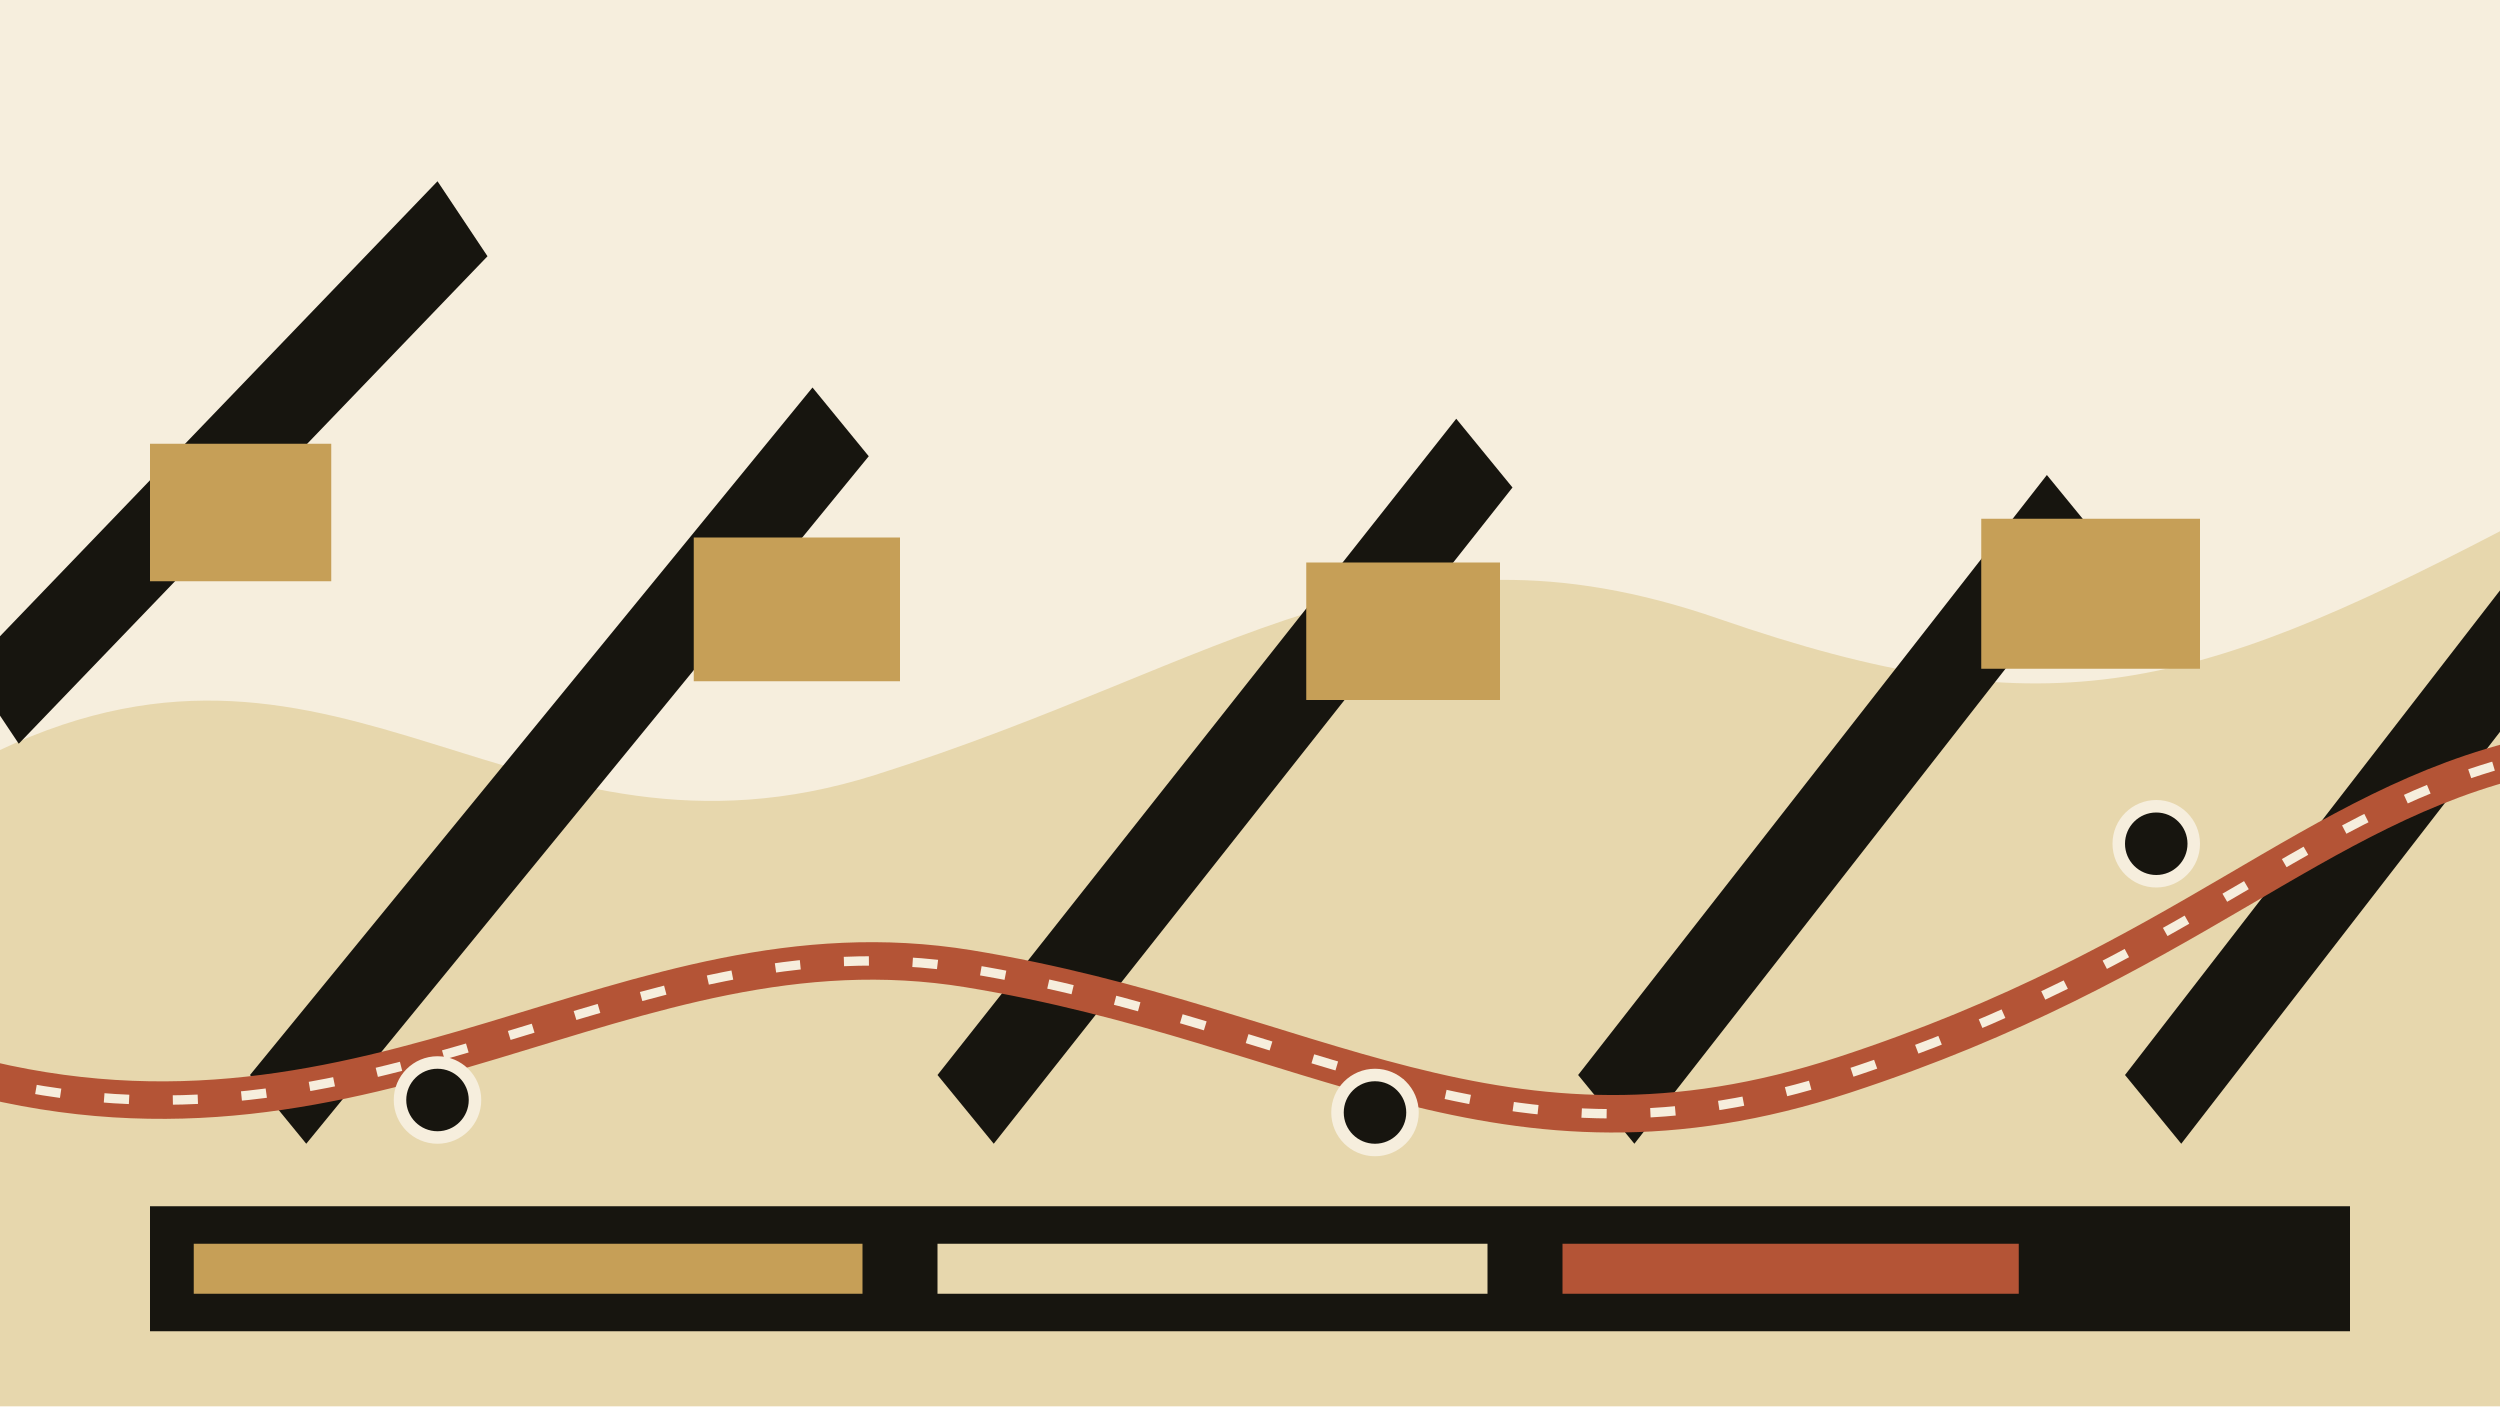
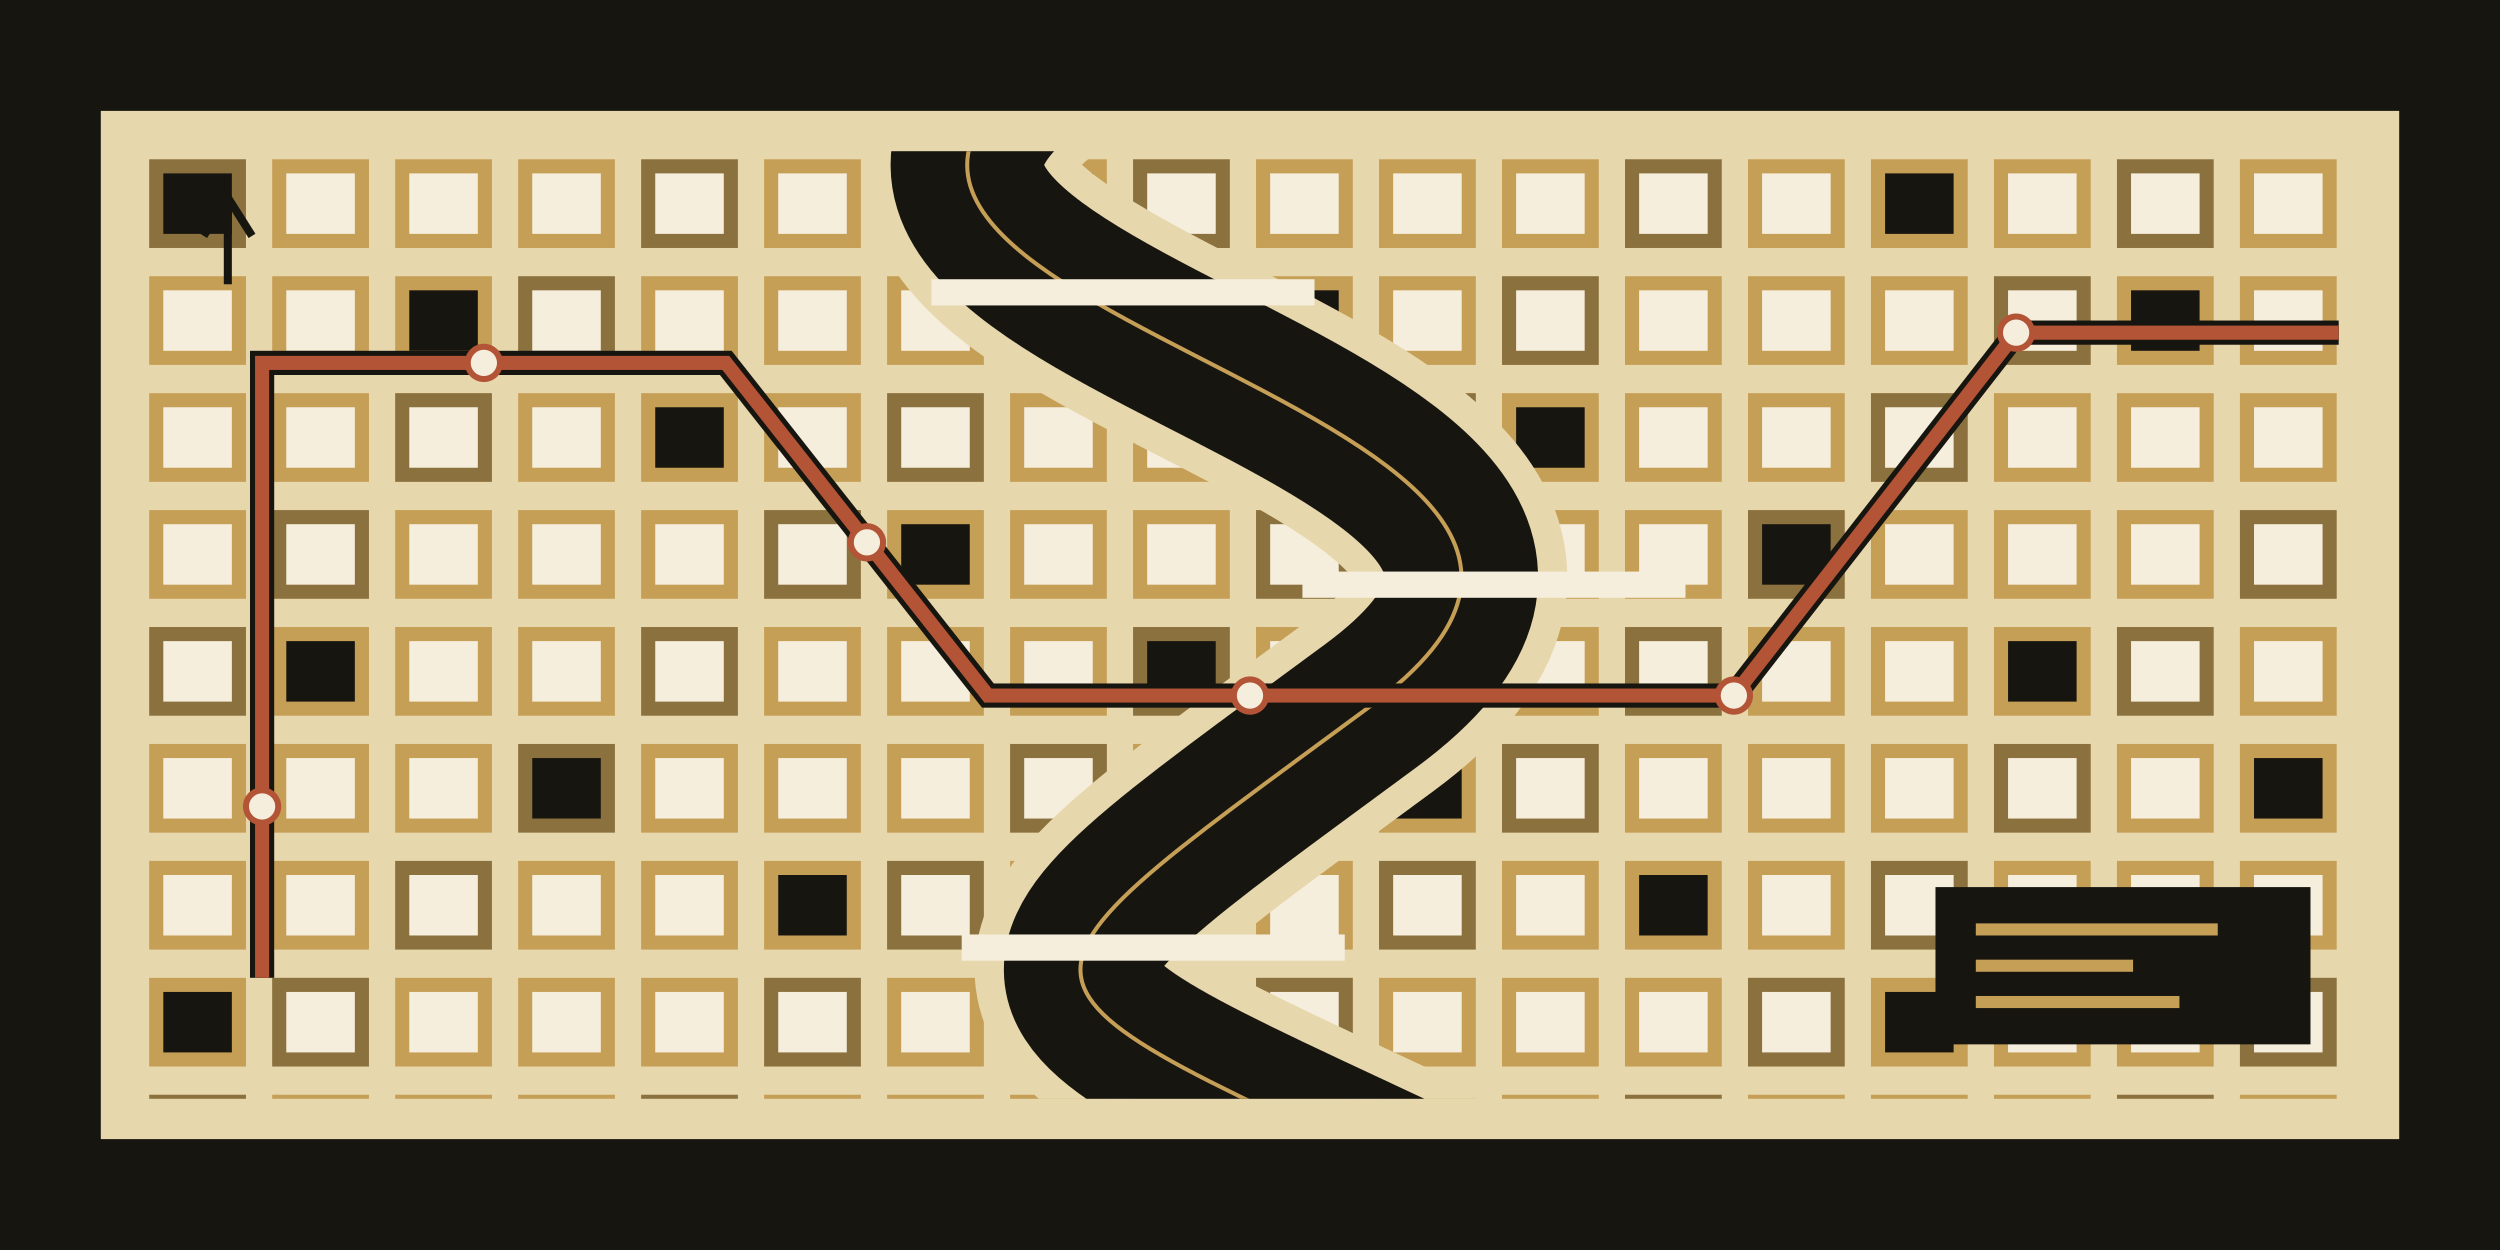
- <svg xmlns="http://www.w3.org/2000/svg" viewBox="0 0 800 450" role="img" aria-labelledby="title desc">
-   <rect width="800" height="450" fill="#f6eedd" />
-   <path d="M0 240c110-52 166 44 280 8s166-86 270-50 150 24 250-28v280H0Z" fill="#e7d7ad" />
-   <g fill="#17150f">
-     <path d="m-10 214 150-156 16 24-150 156zM80 344l180-220 18 22-180 220zM300 344l166-210 18 22-166 210zM505 344l150-192 18 22-150 192zM680 344l130-168 18 22-130 168z" />
-   </g>
-   <g fill="#c69f57">
-     <rect x="48" y="142" width="58" height="44" />
-     <rect x="222" y="172" width="66" height="46" />
-     <rect x="418" y="180" width="62" height="44" />
-     <rect x="634" y="166" width="70" height="48" />
-   </g>
-   <path d="M-10 344c130 34 210-52 320-34s170 70 280 34 150-86 220-102" fill="none" stroke="#b45436" stroke-width="12" />
-   <path d="M-10 344c130 34 210-52 320-34s170 70 280 34 150-86 220-102" fill="none" stroke="#f6eedd" stroke-width="3" stroke-dasharray="8 14" />
-   <g fill="#17150f" stroke="#f6eedd" stroke-width="4">
-     <circle cx="140" cy="352" r="12" />
-     <circle cx="440" cy="356" r="12" />
-     <circle cx="690" cy="270" r="12" />
-   </g>
-   <g transform="translate(48 386)">
-     <rect width="704" height="40" fill="#17150f" />
-     <rect x="14" y="12" width="214" height="16" fill="#c69f57" />
-     <rect x="252" y="12" width="176" height="16" fill="#e7d7ad" />
-     <rect x="452" y="12" width="146" height="16" fill="#b45436" />
+ <svg xmlns="http://www.w3.org/2000/svg" viewBox="180 0 1240 620" role="img" aria-labelledby="title desc">
+   <rect x="0" y="0" width="1600" height="620" fill="#17150f" />
+   <g transform="translate(800 310)">
+     <rect x="-570" y="-255" width="1140" height="510" fill="#e7d7ad" />
+     <defs>
+       <clipPath id="map">
+         <rect x="-550" y="-235" width="1100" height="470" />
+       </clipPath>
+     </defs>
+     <g clip-path="url(#map)">
+       <rect x="-546" y="-231" width="48" height="44" fill="#8b713e" />
+       <rect x="-539" y="-224" width="34" height="30" fill="#17150f" />
+       <rect x="-485" y="-231" width="48" height="44" fill="#c69f57" />
+       <rect x="-478" y="-224" width="34" height="30" fill="#f6eedd" />
+       <rect x="-424" y="-231" width="48" height="44" fill="#c69f57" />
+       <rect x="-417" y="-224" width="34" height="30" fill="#f6eedd" />
+       <rect x="-363" y="-231" width="48" height="44" fill="#c69f57" />
+       <rect x="-356" y="-224" width="34" height="30" fill="#f6eedd" />
+       <rect x="-302" y="-231" width="48" height="44" fill="#8b713e" />
+       <rect x="-295" y="-224" width="34" height="30" fill="#f6eedd" />
+       <rect x="-241" y="-231" width="48" height="44" fill="#c69f57" />
+       <rect x="-234" y="-224" width="34" height="30" fill="#f6eedd" />
+       <rect x="-180" y="-231" width="48" height="44" fill="#c69f57" />
+       <rect x="-173" y="-224" width="34" height="30" fill="#f6eedd" />
+       <rect x="-119" y="-231" width="48" height="44" fill="#c69f57" />
+       <rect x="-112" y="-224" width="34" height="30" fill="#17150f" />
+       <rect x="-58" y="-231" width="48" height="44" fill="#8b713e" />
+       <rect x="-51" y="-224" width="34" height="30" fill="#f6eedd" />
+       <rect x="3" y="-231" width="48" height="44" fill="#c69f57" />
+       <rect x="10" y="-224" width="34" height="30" fill="#f6eedd" />
+       <rect x="64" y="-231" width="48" height="44" fill="#c69f57" />
+       <rect x="71" y="-224" width="34" height="30" fill="#f6eedd" />
+       <rect x="125" y="-231" width="48" height="44" fill="#c69f57" />
+       <rect x="132" y="-224" width="34" height="30" fill="#f6eedd" />
+       <rect x="186" y="-231" width="48" height="44" fill="#8b713e" />
+       <rect x="193" y="-224" width="34" height="30" fill="#f6eedd" />
+       <rect x="247" y="-231" width="48" height="44" fill="#c69f57" />
+       <rect x="254" y="-224" width="34" height="30" fill="#f6eedd" />
+       <rect x="308" y="-231" width="48" height="44" fill="#c69f57" />
+       <rect x="315" y="-224" width="34" height="30" fill="#17150f" />
+       <rect x="369" y="-231" width="48" height="44" fill="#c69f57" />
+       <rect x="376" y="-224" width="34" height="30" fill="#f6eedd" />
+       <rect x="430" y="-231" width="48" height="44" fill="#8b713e" />
+       <rect x="437" y="-224" width="34" height="30" fill="#f6eedd" />
+       <rect x="491" y="-231" width="48" height="44" fill="#c69f57" />
+       <rect x="498" y="-224" width="34" height="30" fill="#f6eedd" />
+       <rect x="552" y="-231" width="48" height="44" fill="#c69f57" />
+       <rect x="559" y="-224" width="34" height="30" fill="#f6eedd" />
+       <rect x="-546" y="-173" width="48" height="44" fill="#c69f57" />
+       <rect x="-539" y="-166" width="34" height="30" fill="#f6eedd" />
+       <rect x="-485" y="-173" width="48" height="44" fill="#c69f57" />
+       <rect x="-478" y="-166" width="34" height="30" fill="#f6eedd" />
+       <rect x="-424" y="-173" width="48" height="44" fill="#c69f57" />
+       <rect x="-417" y="-166" width="34" height="30" fill="#17150f" />
+       <rect x="-363" y="-173" width="48" height="44" fill="#8b713e" />
+       <rect x="-356" y="-166" width="34" height="30" fill="#f6eedd" />
+       <rect x="-302" y="-173" width="48" height="44" fill="#c69f57" />
+       <rect x="-295" y="-166" width="34" height="30" fill="#f6eedd" />
+       <rect x="-241" y="-173" width="48" height="44" fill="#c69f57" />
+       <rect x="-234" y="-166" width="34" height="30" fill="#f6eedd" />
+       <rect x="-180" y="-173" width="48" height="44" fill="#c69f57" />
+       <rect x="-173" y="-166" width="34" height="30" fill="#f6eedd" />
+       <rect x="-119" y="-173" width="48" height="44" fill="#8b713e" />
+       <rect x="-112" y="-166" width="34" height="30" fill="#f6eedd" />
+       <rect x="-58" y="-173" width="48" height="44" fill="#c69f57" />
+       <rect x="-51" y="-166" width="34" height="30" fill="#f6eedd" />
+       <rect x="3" y="-173" width="48" height="44" fill="#c69f57" />
+       <rect x="10" y="-166" width="34" height="30" fill="#17150f" />
+       <rect x="64" y="-173" width="48" height="44" fill="#c69f57" />
+       <rect x="71" y="-166" width="34" height="30" fill="#f6eedd" />
+       <rect x="125" y="-173" width="48" height="44" fill="#8b713e" />
+       <rect x="132" y="-166" width="34" height="30" fill="#f6eedd" />
+       <rect x="186" y="-173" width="48" height="44" fill="#c69f57" />
+       <rect x="193" y="-166" width="34" height="30" fill="#f6eedd" />
+       <rect x="247" y="-173" width="48" height="44" fill="#c69f57" />
+       <rect x="254" y="-166" width="34" height="30" fill="#f6eedd" />
+       <rect x="308" y="-173" width="48" height="44" fill="#c69f57" />
+       <rect x="315" y="-166" width="34" height="30" fill="#f6eedd" />
+       <rect x="369" y="-173" width="48" height="44" fill="#8b713e" />
+       <rect x="376" y="-166" width="34" height="30" fill="#f6eedd" />
+       <rect x="430" y="-173" width="48" height="44" fill="#c69f57" />
+       <rect x="437" y="-166" width="34" height="30" fill="#17150f" />
+       <rect x="491" y="-173" width="48" height="44" fill="#c69f57" />
+       <rect x="498" y="-166" width="34" height="30" fill="#f6eedd" />
+       <rect x="552" y="-173" width="48" height="44" fill="#c69f57" />
+       <rect x="559" y="-166" width="34" height="30" fill="#f6eedd" />
+       <rect x="-546" y="-115" width="48" height="44" fill="#c69f57" />
+       <rect x="-539" y="-108" width="34" height="30" fill="#f6eedd" />
+       <rect x="-485" y="-115" width="48" height="44" fill="#c69f57" />
+       <rect x="-478" y="-108" width="34" height="30" fill="#f6eedd" />
+       <rect x="-424" y="-115" width="48" height="44" fill="#8b713e" />
+       <rect x="-417" y="-108" width="34" height="30" fill="#f6eedd" />
+       <rect x="-363" y="-115" width="48" height="44" fill="#c69f57" />
+       <rect x="-356" y="-108" width="34" height="30" fill="#f6eedd" />
+       <rect x="-302" y="-115" width="48" height="44" fill="#c69f57" />
+       <rect x="-295" y="-108" width="34" height="30" fill="#17150f" />
+       <rect x="-241" y="-115" width="48" height="44" fill="#c69f57" />
+       <rect x="-234" y="-108" width="34" height="30" fill="#f6eedd" />
+       <rect x="-180" y="-115" width="48" height="44" fill="#8b713e" />
+       <rect x="-173" y="-108" width="34" height="30" fill="#f6eedd" />
+       <rect x="-119" y="-115" width="48" height="44" fill="#c69f57" />
+       <rect x="-112" y="-108" width="34" height="30" fill="#f6eedd" />
+       <rect x="-58" y="-115" width="48" height="44" fill="#c69f57" />
+       <rect x="-51" y="-108" width="34" height="30" fill="#f6eedd" />
+       <rect x="3" y="-115" width="48" height="44" fill="#c69f57" />
+       <rect x="10" y="-108" width="34" height="30" fill="#f6eedd" />
+       <rect x="64" y="-115" width="48" height="44" fill="#8b713e" />
+       <rect x="71" y="-108" width="34" height="30" fill="#f6eedd" />
+       <rect x="125" y="-115" width="48" height="44" fill="#c69f57" />
+       <rect x="132" y="-108" width="34" height="30" fill="#17150f" />
+       <rect x="186" y="-115" width="48" height="44" fill="#c69f57" />
+       <rect x="193" y="-108" width="34" height="30" fill="#f6eedd" />
+       <rect x="247" y="-115" width="48" height="44" fill="#c69f57" />
+       <rect x="254" y="-108" width="34" height="30" fill="#f6eedd" />
+       <rect x="308" y="-115" width="48" height="44" fill="#8b713e" />
+       <rect x="315" y="-108" width="34" height="30" fill="#f6eedd" />
+       <rect x="369" y="-115" width="48" height="44" fill="#c69f57" />
+       <rect x="376" y="-108" width="34" height="30" fill="#f6eedd" />
+       <rect x="430" y="-115" width="48" height="44" fill="#c69f57" />
+       <rect x="437" y="-108" width="34" height="30" fill="#f6eedd" />
+       <rect x="491" y="-115" width="48" height="44" fill="#c69f57" />
+       <rect x="498" y="-108" width="34" height="30" fill="#f6eedd" />
+       <rect x="552" y="-115" width="48" height="44" fill="#8b713e" />
+       <rect x="559" y="-108" width="34" height="30" fill="#17150f" />
+       <rect x="-546" y="-57" width="48" height="44" fill="#c69f57" />
+       <rect x="-539" y="-50" width="34" height="30" fill="#f6eedd" />
+       <rect x="-485" y="-57" width="48" height="44" fill="#8b713e" />
+       <rect x="-478" y="-50" width="34" height="30" fill="#f6eedd" />
+       <rect x="-424" y="-57" width="48" height="44" fill="#c69f57" />
+       <rect x="-417" y="-50" width="34" height="30" fill="#f6eedd" />
+       <rect x="-363" y="-57" width="48" height="44" fill="#c69f57" />
+       <rect x="-356" y="-50" width="34" height="30" fill="#f6eedd" />
+       <rect x="-302" y="-57" width="48" height="44" fill="#c69f57" />
+       <rect x="-295" y="-50" width="34" height="30" fill="#f6eedd" />
+       <rect x="-241" y="-57" width="48" height="44" fill="#8b713e" />
+       <rect x="-234" y="-50" width="34" height="30" fill="#f6eedd" />
+       <rect x="-180" y="-57" width="48" height="44" fill="#c69f57" />
+       <rect x="-173" y="-50" width="34" height="30" fill="#17150f" />
+       <rect x="-119" y="-57" width="48" height="44" fill="#c69f57" />
+       <rect x="-112" y="-50" width="34" height="30" fill="#f6eedd" />
+       <rect x="-58" y="-57" width="48" height="44" fill="#c69f57" />
+       <rect x="-51" y="-50" width="34" height="30" fill="#f6eedd" />
+       <rect x="3" y="-57" width="48" height="44" fill="#8b713e" />
+       <rect x="10" y="-50" width="34" height="30" fill="#f6eedd" />
+       <rect x="64" y="-57" width="48" height="44" fill="#c69f57" />
+       <rect x="71" y="-50" width="34" height="30" fill="#f6eedd" />
+       <rect x="125" y="-57" width="48" height="44" fill="#c69f57" />
+       <rect x="132" y="-50" width="34" height="30" fill="#f6eedd" />
+       <rect x="186" y="-57" width="48" height="44" fill="#c69f57" />
+       <rect x="193" y="-50" width="34" height="30" fill="#f6eedd" />
+       <rect x="247" y="-57" width="48" height="44" fill="#8b713e" />
+       <rect x="254" y="-50" width="34" height="30" fill="#17150f" />
+       <rect x="308" y="-57" width="48" height="44" fill="#c69f57" />
+       <rect x="315" y="-50" width="34" height="30" fill="#f6eedd" />
+       <rect x="369" y="-57" width="48" height="44" fill="#c69f57" />
+       <rect x="376" y="-50" width="34" height="30" fill="#f6eedd" />
+       <rect x="430" y="-57" width="48" height="44" fill="#c69f57" />
+       <rect x="437" y="-50" width="34" height="30" fill="#f6eedd" />
+       <rect x="491" y="-57" width="48" height="44" fill="#8b713e" />
+       <rect x="498" y="-50" width="34" height="30" fill="#f6eedd" />
+       <rect x="552" y="-57" width="48" height="44" fill="#c69f57" />
+       <rect x="559" y="-50" width="34" height="30" fill="#f6eedd" />
+       <rect x="-546" y="1" width="48" height="44" fill="#8b713e" />
+       <rect x="-539" y="8" width="34" height="30" fill="#f6eedd" />
+       <rect x="-485" y="1" width="48" height="44" fill="#c69f57" />
+       <rect x="-478" y="8" width="34" height="30" fill="#17150f" />
+       <rect x="-424" y="1" width="48" height="44" fill="#c69f57" />
+       <rect x="-417" y="8" width="34" height="30" fill="#f6eedd" />
+       <rect x="-363" y="1" width="48" height="44" fill="#c69f57" />
+       <rect x="-356" y="8" width="34" height="30" fill="#f6eedd" />
+       <rect x="-302" y="1" width="48" height="44" fill="#8b713e" />
+       <rect x="-295" y="8" width="34" height="30" fill="#f6eedd" />
+       <rect x="-241" y="1" width="48" height="44" fill="#c69f57" />
+       <rect x="-234" y="8" width="34" height="30" fill="#f6eedd" />
+       <rect x="-180" y="1" width="48" height="44" fill="#c69f57" />
+       <rect x="-173" y="8" width="34" height="30" fill="#f6eedd" />
+       <rect x="-119" y="1" width="48" height="44" fill="#c69f57" />
+       <rect x="-112" y="8" width="34" height="30" fill="#f6eedd" />
+       <rect x="-58" y="1" width="48" height="44" fill="#8b713e" />
+       <rect x="-51" y="8" width="34" height="30" fill="#17150f" />
+       <rect x="3" y="1" width="48" height="44" fill="#c69f57" />
+       <rect x="10" y="8" width="34" height="30" fill="#f6eedd" />
+       <rect x="64" y="1" width="48" height="44" fill="#c69f57" />
+       <rect x="71" y="8" width="34" height="30" fill="#f6eedd" />
+       <rect x="125" y="1" width="48" height="44" fill="#c69f57" />
+       <rect x="132" y="8" width="34" height="30" fill="#f6eedd" />
+       <rect x="186" y="1" width="48" height="44" fill="#8b713e" />
+       <rect x="193" y="8" width="34" height="30" fill="#f6eedd" />
+       <rect x="247" y="1" width="48" height="44" fill="#c69f57" />
+       <rect x="254" y="8" width="34" height="30" fill="#f6eedd" />
+       <rect x="308" y="1" width="48" height="44" fill="#c69f57" />
+       <rect x="315" y="8" width="34" height="30" fill="#f6eedd" />
+       <rect x="369" y="1" width="48" height="44" fill="#c69f57" />
+       <rect x="376" y="8" width="34" height="30" fill="#17150f" />
+       <rect x="430" y="1" width="48" height="44" fill="#8b713e" />
+       <rect x="437" y="8" width="34" height="30" fill="#f6eedd" />
+       <rect x="491" y="1" width="48" height="44" fill="#c69f57" />
+       <rect x="498" y="8" width="34" height="30" fill="#f6eedd" />
+       <rect x="552" y="1" width="48" height="44" fill="#c69f57" />
+       <rect x="559" y="8" width="34" height="30" fill="#f6eedd" />
+       <rect x="-546" y="59" width="48" height="44" fill="#c69f57" />
+       <rect x="-539" y="66" width="34" height="30" fill="#f6eedd" />
+       <rect x="-485" y="59" width="48" height="44" fill="#c69f57" />
+       <rect x="-478" y="66" width="34" height="30" fill="#f6eedd" />
+       <rect x="-424" y="59" width="48" height="44" fill="#c69f57" />
+       <rect x="-417" y="66" width="34" height="30" fill="#f6eedd" />
+       <rect x="-363" y="59" width="48" height="44" fill="#8b713e" />
+       <rect x="-356" y="66" width="34" height="30" fill="#17150f" />
+       <rect x="-302" y="59" width="48" height="44" fill="#c69f57" />
+       <rect x="-295" y="66" width="34" height="30" fill="#f6eedd" />
+       <rect x="-241" y="59" width="48" height="44" fill="#c69f57" />
+       <rect x="-234" y="66" width="34" height="30" fill="#f6eedd" />
+       <rect x="-180" y="59" width="48" height="44" fill="#c69f57" />
+       <rect x="-173" y="66" width="34" height="30" fill="#f6eedd" />
+       <rect x="-119" y="59" width="48" height="44" fill="#8b713e" />
+       <rect x="-112" y="66" width="34" height="30" fill="#f6eedd" />
+       <rect x="-58" y="59" width="48" height="44" fill="#c69f57" />
+       <rect x="-51" y="66" width="34" height="30" fill="#f6eedd" />
+       <rect x="3" y="59" width="48" height="44" fill="#c69f57" />
+       <rect x="10" y="66" width="34" height="30" fill="#f6eedd" />
+       <rect x="64" y="59" width="48" height="44" fill="#c69f57" />
+       <rect x="71" y="66" width="34" height="30" fill="#17150f" />
+       <rect x="125" y="59" width="48" height="44" fill="#8b713e" />
+       <rect x="132" y="66" width="34" height="30" fill="#f6eedd" />
+       <rect x="186" y="59" width="48" height="44" fill="#c69f57" />
+       <rect x="193" y="66" width="34" height="30" fill="#f6eedd" />
+       <rect x="247" y="59" width="48" height="44" fill="#c69f57" />
+       <rect x="254" y="66" width="34" height="30" fill="#f6eedd" />
+       <rect x="308" y="59" width="48" height="44" fill="#c69f57" />
+       <rect x="315" y="66" width="34" height="30" fill="#f6eedd" />
+       <rect x="369" y="59" width="48" height="44" fill="#8b713e" />
+       <rect x="376" y="66" width="34" height="30" fill="#f6eedd" />
+       <rect x="430" y="59" width="48" height="44" fill="#c69f57" />
+       <rect x="437" y="66" width="34" height="30" fill="#f6eedd" />
+       <rect x="491" y="59" width="48" height="44" fill="#c69f57" />
+       <rect x="498" y="66" width="34" height="30" fill="#17150f" />
+       <rect x="552" y="59" width="48" height="44" fill="#c69f57" />
+       <rect x="559" y="66" width="34" height="30" fill="#f6eedd" />
+       <rect x="-546" y="117" width="48" height="44" fill="#c69f57" />
+       <rect x="-539" y="124" width="34" height="30" fill="#f6eedd" />
+       <rect x="-485" y="117" width="48" height="44" fill="#c69f57" />
+       <rect x="-478" y="124" width="34" height="30" fill="#f6eedd" />
+       <rect x="-424" y="117" width="48" height="44" fill="#8b713e" />
+       <rect x="-417" y="124" width="34" height="30" fill="#f6eedd" />
+       <rect x="-363" y="117" width="48" height="44" fill="#c69f57" />
+       <rect x="-356" y="124" width="34" height="30" fill="#f6eedd" />
+       <rect x="-302" y="117" width="48" height="44" fill="#c69f57" />
+       <rect x="-295" y="124" width="34" height="30" fill="#f6eedd" />
+       <rect x="-241" y="117" width="48" height="44" fill="#c69f57" />
+       <rect x="-234" y="124" width="34" height="30" fill="#17150f" />
+       <rect x="-180" y="117" width="48" height="44" fill="#8b713e" />
+       <rect x="-173" y="124" width="34" height="30" fill="#f6eedd" />
+       <rect x="-119" y="117" width="48" height="44" fill="#c69f57" />
+       <rect x="-112" y="124" width="34" height="30" fill="#f6eedd" />
+       <rect x="-58" y="117" width="48" height="44" fill="#c69f57" />
+       <rect x="-51" y="124" width="34" height="30" fill="#f6eedd" />
+       <rect x="3" y="117" width="48" height="44" fill="#c69f57" />
+       <rect x="10" y="124" width="34" height="30" fill="#f6eedd" />
+       <rect x="64" y="117" width="48" height="44" fill="#8b713e" />
+       <rect x="71" y="124" width="34" height="30" fill="#f6eedd" />
+       <rect x="125" y="117" width="48" height="44" fill="#c69f57" />
+       <rect x="132" y="124" width="34" height="30" fill="#f6eedd" />
+       <rect x="186" y="117" width="48" height="44" fill="#c69f57" />
+       <rect x="193" y="124" width="34" height="30" fill="#17150f" />
+       <rect x="247" y="117" width="48" height="44" fill="#c69f57" />
+       <rect x="254" y="124" width="34" height="30" fill="#f6eedd" />
+       <rect x="308" y="117" width="48" height="44" fill="#8b713e" />
+       <rect x="315" y="124" width="34" height="30" fill="#f6eedd" />
+       <rect x="369" y="117" width="48" height="44" fill="#c69f57" />
+       <rect x="376" y="124" width="34" height="30" fill="#f6eedd" />
+       <rect x="430" y="117" width="48" height="44" fill="#c69f57" />
+       <rect x="437" y="124" width="34" height="30" fill="#f6eedd" />
+       <rect x="491" y="117" width="48" height="44" fill="#c69f57" />
+       <rect x="498" y="124" width="34" height="30" fill="#f6eedd" />
+       <rect x="552" y="117" width="48" height="44" fill="#8b713e" />
+       <rect x="559" y="124" width="34" height="30" fill="#f6eedd" />
+       <rect x="-546" y="175" width="48" height="44" fill="#c69f57" />
+       <rect x="-539" y="182" width="34" height="30" fill="#17150f" />
+       <rect x="-485" y="175" width="48" height="44" fill="#8b713e" />
+       <rect x="-478" y="182" width="34" height="30" fill="#f6eedd" />
+       <rect x="-424" y="175" width="48" height="44" fill="#c69f57" />
+       <rect x="-417" y="182" width="34" height="30" fill="#f6eedd" />
+       <rect x="-363" y="175" width="48" height="44" fill="#c69f57" />
+       <rect x="-356" y="182" width="34" height="30" fill="#f6eedd" />
+       <rect x="-302" y="175" width="48" height="44" fill="#c69f57" />
+       <rect x="-295" y="182" width="34" height="30" fill="#f6eedd" />
+       <rect x="-241" y="175" width="48" height="44" fill="#8b713e" />
+       <rect x="-234" y="182" width="34" height="30" fill="#f6eedd" />
+       <rect x="-180" y="175" width="48" height="44" fill="#c69f57" />
+       <rect x="-173" y="182" width="34" height="30" fill="#f6eedd" />
+       <rect x="-119" y="175" width="48" height="44" fill="#c69f57" />
+       <rect x="-112" y="182" width="34" height="30" fill="#17150f" />
+       <rect x="-58" y="175" width="48" height="44" fill="#c69f57" />
+       <rect x="-51" y="182" width="34" height="30" fill="#f6eedd" />
+       <rect x="3" y="175" width="48" height="44" fill="#8b713e" />
+       <rect x="10" y="182" width="34" height="30" fill="#f6eedd" />
+       <rect x="64" y="175" width="48" height="44" fill="#c69f57" />
+       <rect x="71" y="182" width="34" height="30" fill="#f6eedd" />
+       <rect x="125" y="175" width="48" height="44" fill="#c69f57" />
+       <rect x="132" y="182" width="34" height="30" fill="#f6eedd" />
+       <rect x="186" y="175" width="48" height="44" fill="#c69f57" />
+       <rect x="193" y="182" width="34" height="30" fill="#f6eedd" />
+       <rect x="247" y="175" width="48" height="44" fill="#8b713e" />
+       <rect x="254" y="182" width="34" height="30" fill="#f6eedd" />
+       <rect x="308" y="175" width="48" height="44" fill="#c69f57" />
+       <rect x="315" y="182" width="34" height="30" fill="#17150f" />
+       <rect x="369" y="175" width="48" height="44" fill="#c69f57" />
+       <rect x="376" y="182" width="34" height="30" fill="#f6eedd" />
+       <rect x="430" y="175" width="48" height="44" fill="#c69f57" />
+       <rect x="437" y="182" width="34" height="30" fill="#f6eedd" />
+       <rect x="491" y="175" width="48" height="44" fill="#8b713e" />
+       <rect x="498" y="182" width="34" height="30" fill="#f6eedd" />
+       <rect x="552" y="175" width="48" height="44" fill="#c69f57" />
+       <rect x="559" y="182" width="34" height="30" fill="#f6eedd" />
+       <rect x="-546" y="233" width="48" height="44" fill="#8b713e" />
+       <rect x="-539" y="240" width="34" height="30" fill="#f6eedd" />
+       <rect x="-485" y="233" width="48" height="44" fill="#c69f57" />
+       <rect x="-478" y="240" width="34" height="30" fill="#f6eedd" />
+       <rect x="-424" y="233" width="48" height="44" fill="#c69f57" />
+       <rect x="-417" y="240" width="34" height="30" fill="#17150f" />
+       <rect x="-363" y="233" width="48" height="44" fill="#c69f57" />
+       <rect x="-356" y="240" width="34" height="30" fill="#f6eedd" />
+       <rect x="-302" y="233" width="48" height="44" fill="#8b713e" />
+       <rect x="-295" y="240" width="34" height="30" fill="#f6eedd" />
+       <rect x="-241" y="233" width="48" height="44" fill="#c69f57" />
+       <rect x="-234" y="240" width="34" height="30" fill="#f6eedd" />
+       <rect x="-180" y="233" width="48" height="44" fill="#c69f57" />
+       <rect x="-173" y="240" width="34" height="30" fill="#f6eedd" />
+       <rect x="-119" y="233" width="48" height="44" fill="#c69f57" />
+       <rect x="-112" y="240" width="34" height="30" fill="#f6eedd" />
+       <rect x="-58" y="233" width="48" height="44" fill="#8b713e" />
+       <rect x="-51" y="240" width="34" height="30" fill="#f6eedd" />
+       <rect x="3" y="233" width="48" height="44" fill="#c69f57" />
+       <rect x="10" y="240" width="34" height="30" fill="#17150f" />
+       <rect x="64" y="233" width="48" height="44" fill="#c69f57" />
+       <rect x="71" y="240" width="34" height="30" fill="#f6eedd" />
+       <rect x="125" y="233" width="48" height="44" fill="#c69f57" />
+       <rect x="132" y="240" width="34" height="30" fill="#f6eedd" />
+       <rect x="186" y="233" width="48" height="44" fill="#8b713e" />
+       <rect x="193" y="240" width="34" height="30" fill="#f6eedd" />
+       <rect x="247" y="233" width="48" height="44" fill="#c69f57" />
+       <rect x="254" y="240" width="34" height="30" fill="#f6eedd" />
+       <rect x="308" y="233" width="48" height="44" fill="#c69f57" />
+       <rect x="315" y="240" width="34" height="30" fill="#f6eedd" />
+       <rect x="369" y="233" width="48" height="44" fill="#c69f57" />
+       <rect x="376" y="240" width="34" height="30" fill="#f6eedd" />
+       <rect x="430" y="233" width="48" height="44" fill="#8b713e" />
+       <rect x="437" y="240" width="34" height="30" fill="#17150f" />
+       <rect x="491" y="233" width="48" height="44" fill="#c69f57" />
+       <rect x="498" y="240" width="34" height="30" fill="#f6eedd" />
+       <rect x="552" y="233" width="48" height="44" fill="#c69f57" />
+       <rect x="559" y="240" width="34" height="30" fill="#f6eedd" />
+       <path d="M-70-300C-340-155 270-115 60 40S-135 170 135 300" fill="none" stroke="#e7d7ad" stroke-width="105" />
+       <path d="M-70-300C-340-155 270-115 60 40S-135 170 135 300" fill="none" stroke="#17150f" stroke-width="76" />
+       <path d="M-70-300C-340-155 270-115 60 40S-135 170 135 300" fill="none" stroke="#c69f57" stroke-width="2" />
+       <path d="M-158 -165L32 -165" fill="none" stroke="#f6eedd" stroke-width="13" />
+       <path d="M26 -20L216 -20" fill="none" stroke="#f6eedd" stroke-width="13" />
+       <path d="M-143 160L47 160" fill="none" stroke="#f6eedd" stroke-width="13" />
+       <path d="M-490 175V-130H-260L-130 35H240L380-145H540" fill="none" stroke="#17150f" stroke-width="12" />
+       <path d="M-490 175V-130H-260L-130 35H240L380-145H540" fill="none" stroke="#b45436" stroke-width="7" />
+       <circle cx="-490" cy="90" r="8" fill="#f6eedd" stroke="#b45436" stroke-width="3" />
+       <circle cx="-380" cy="-130" r="8" fill="#f6eedd" stroke="#b45436" stroke-width="3" />
+       <circle cx="-190" cy="-41" r="8" fill="#f6eedd" stroke="#b45436" stroke-width="3" />
+       <circle cx="0" cy="35" r="8" fill="#f6eedd" stroke="#b45436" stroke-width="3" />
+       <circle cx="240" cy="35" r="8" fill="#f6eedd" stroke="#b45436" stroke-width="3" />
+       <circle cx="380" cy="-145" r="8" fill="#f6eedd" stroke="#b45436" stroke-width="3" />
+     </g>
+     <rect x="340" y="130" width="186" height="78" fill="#17150f" />
+     <rect x="360" y="148" width="120" height="6" fill="#c69f57" />
+     <rect x="360" y="166" width="78" height="6" fill="#c69f57" />
+     <rect x="360" y="184" width="101" height="6" fill="#c69f57" />
+     <path d="M-507-169v-43m-12 19 12-19 12 19" fill="none" stroke="#17150f" stroke-width="4" />
  </g>
</svg>
